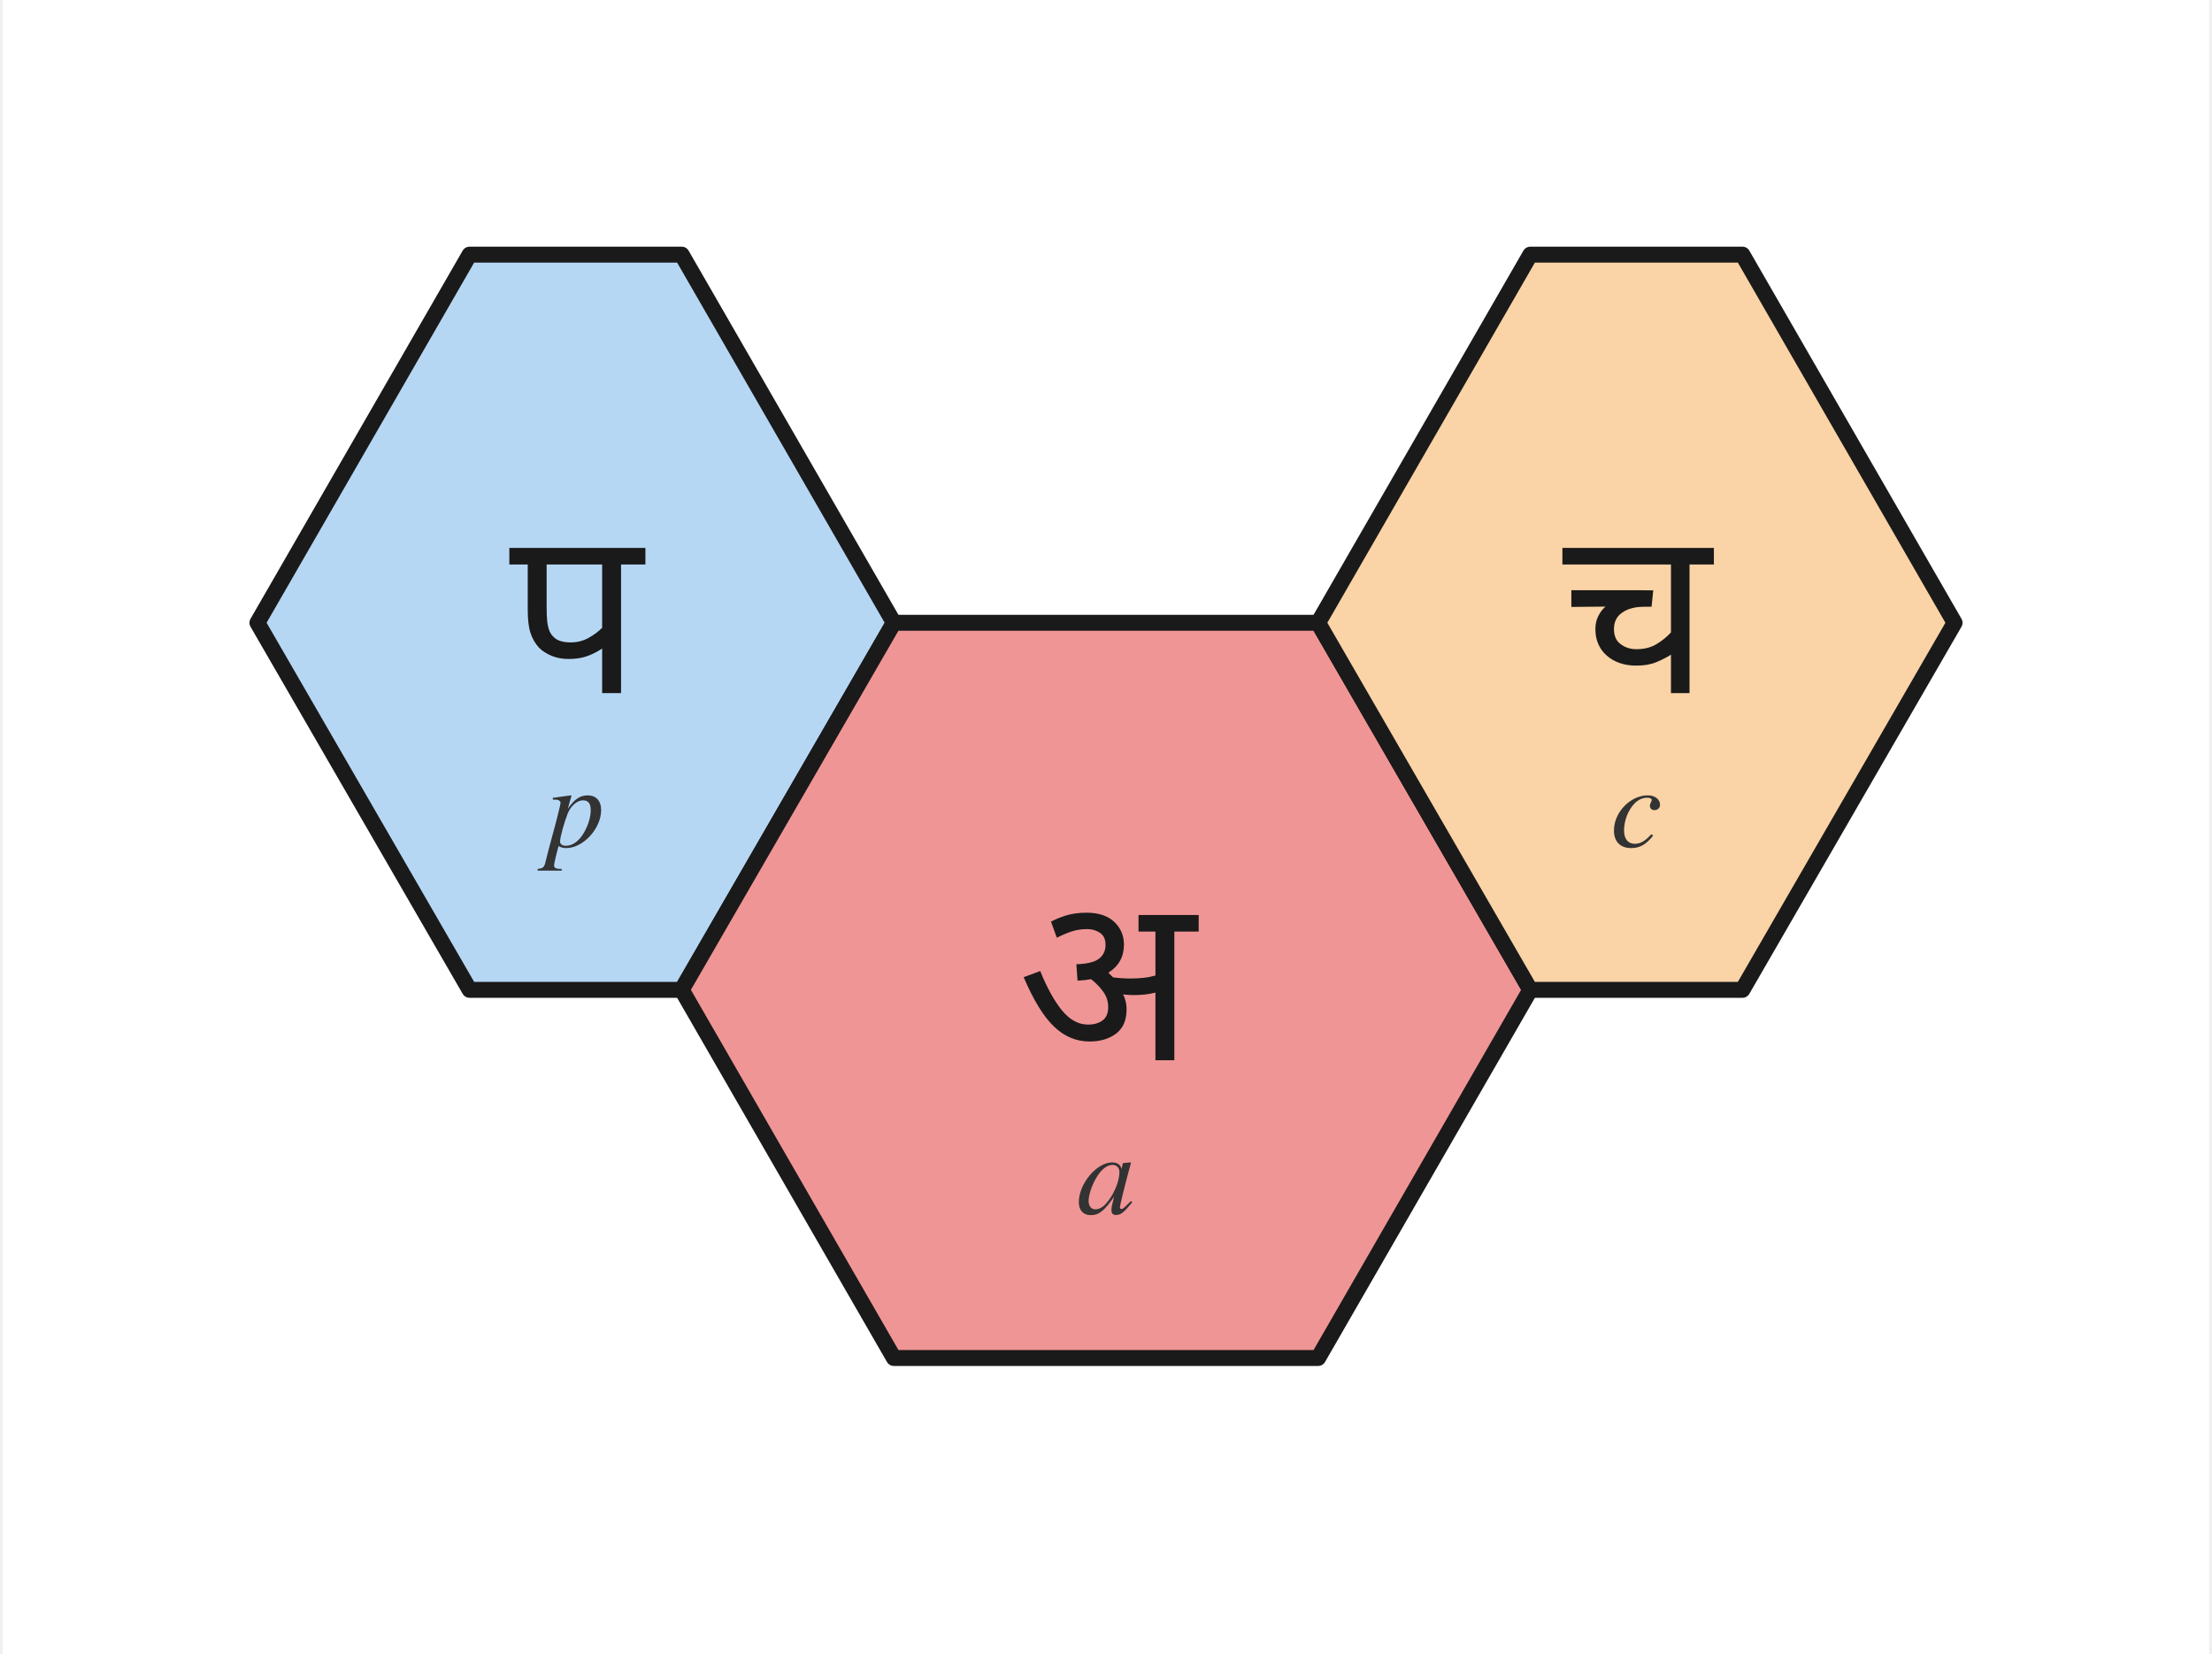
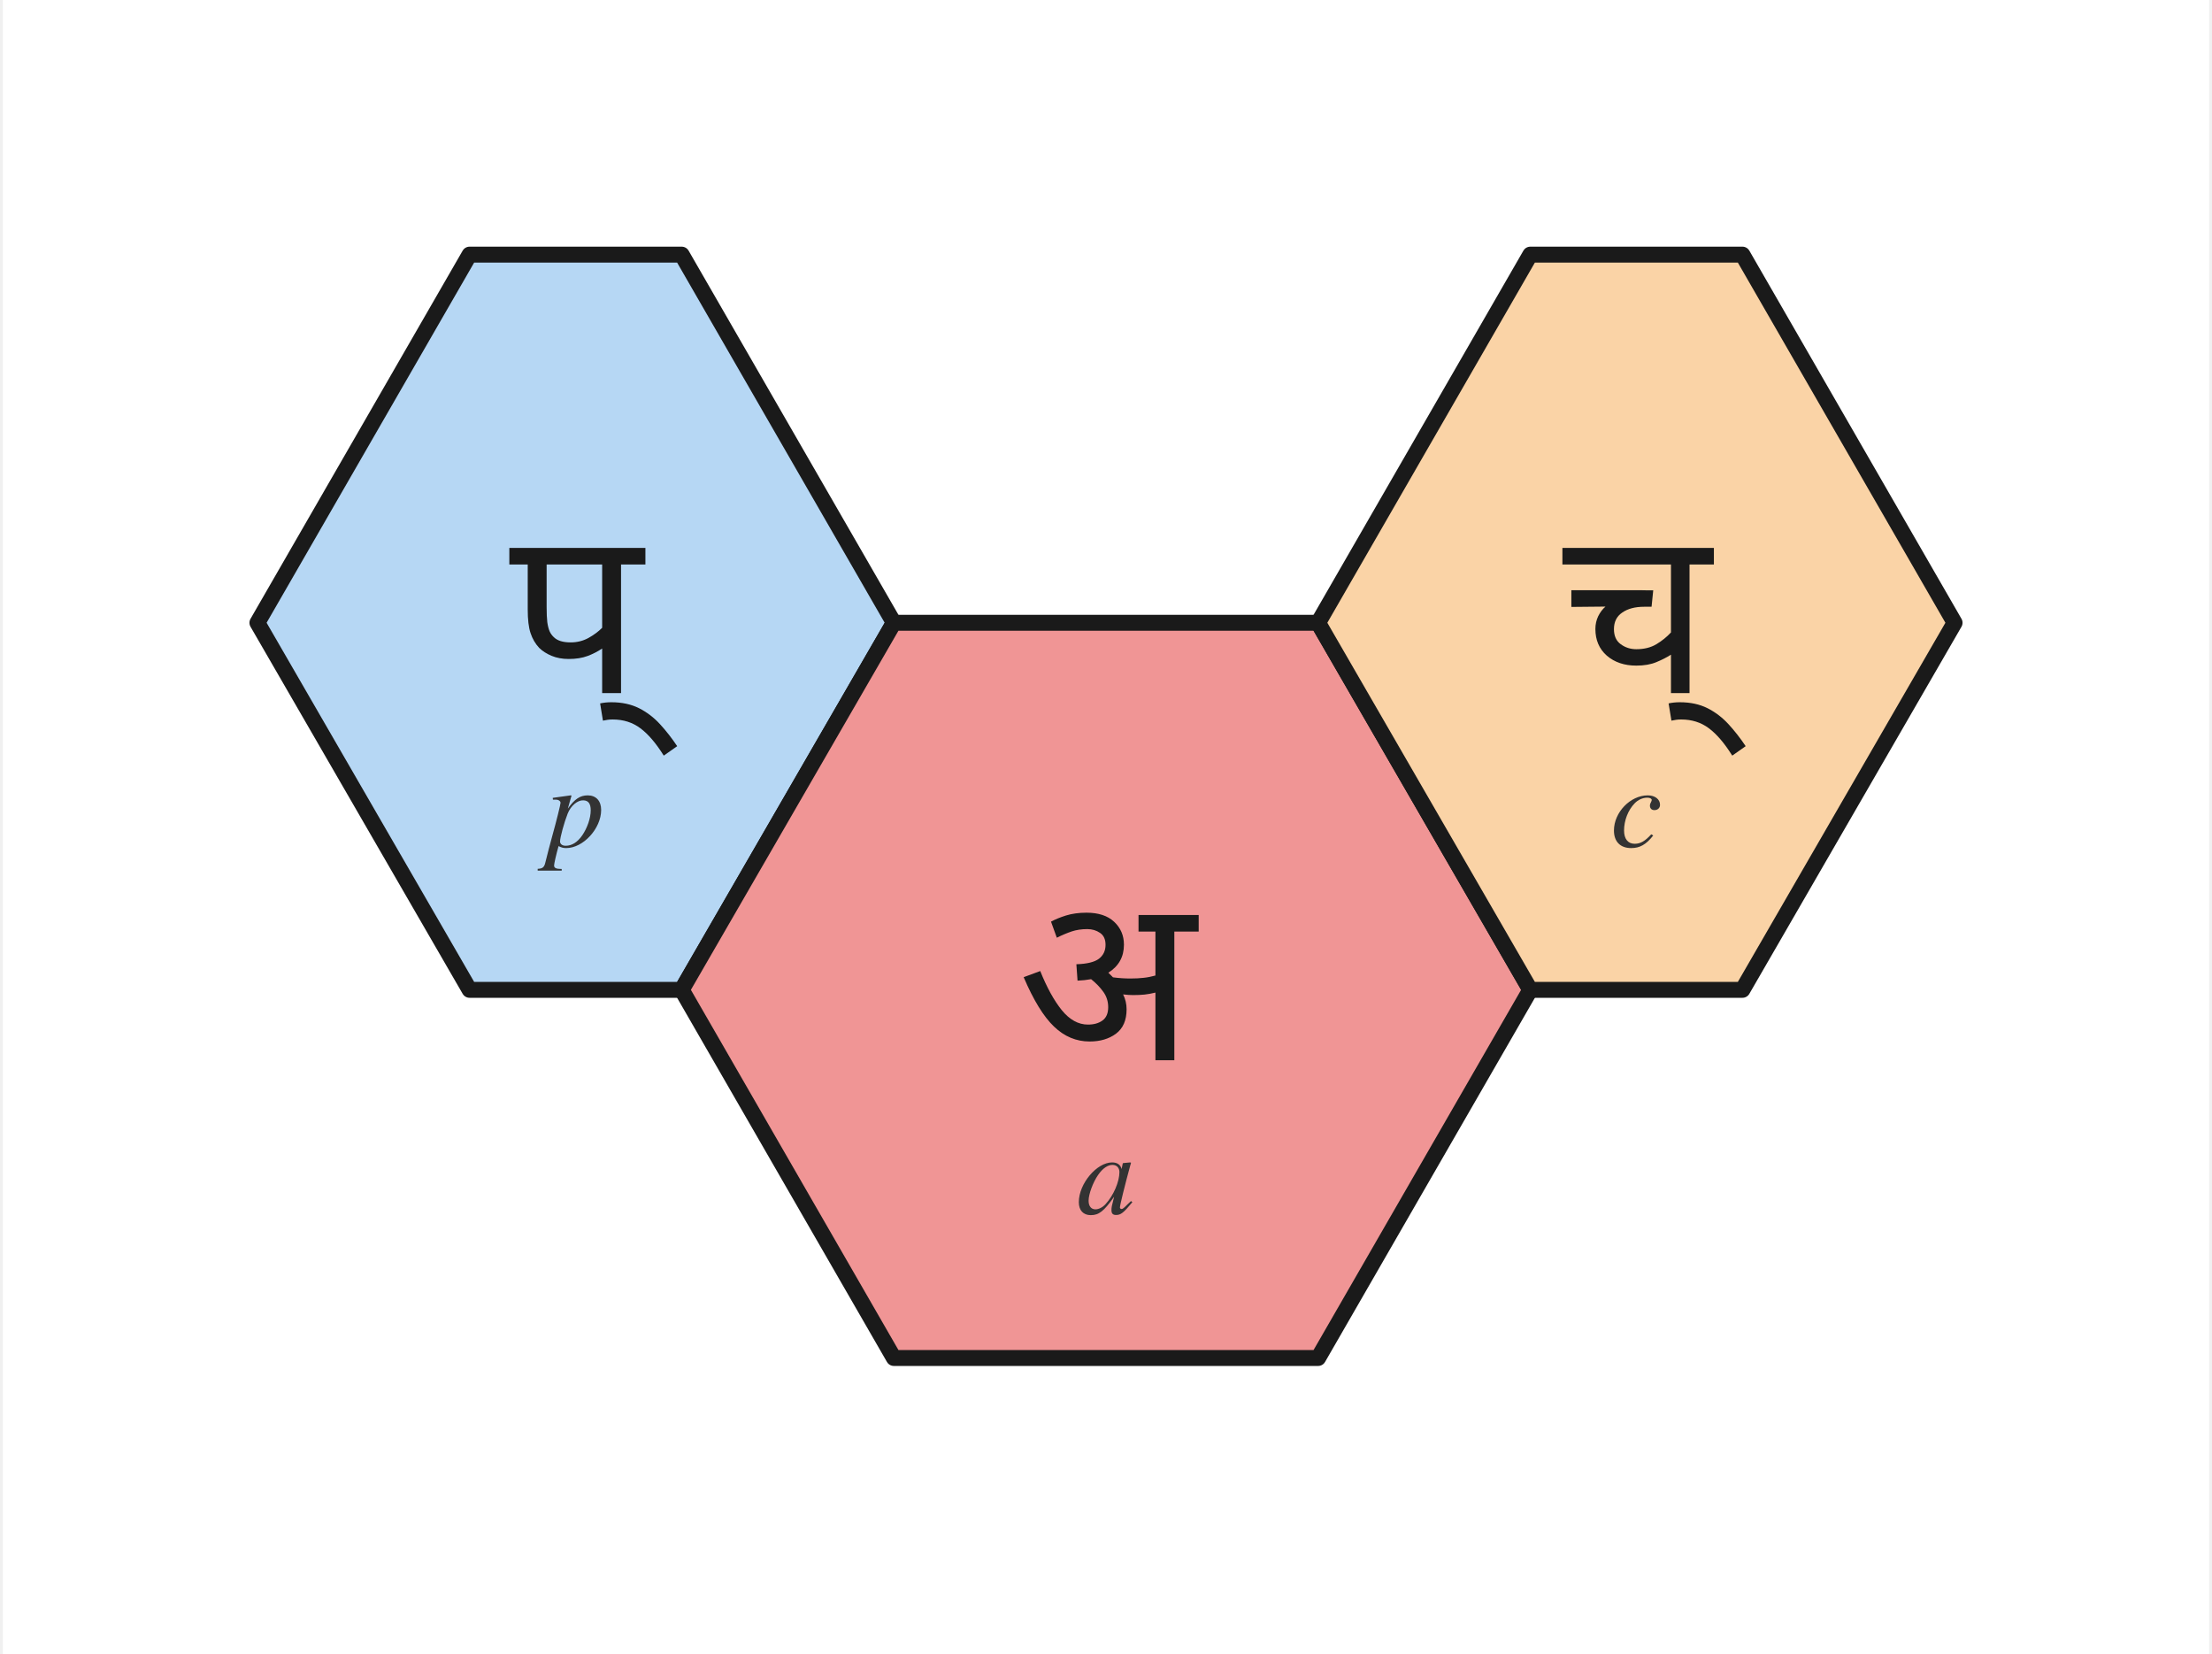
<svg xmlns="http://www.w3.org/2000/svg" viewBox="-54.0 -76.0 208.0 155.9" width="416" height="311">
  <rect x="-54.0" y="-76.0" width="208.0" height="155.9" fill="white" />
  <polygon points="-10.0,-52.0 10.0,-52.0 30.0,-17.3 10.0,17.3 -10.0,17.3 -30.0,-17.3" fill="#b6d7f4" stroke="#1a1a1a" stroke-width="1.5" stroke-linejoin="round" />
-   <text x="0.0" y="-18.3" font-family="Noto Sans Devanagari, Kohinoor Devanagari, Devanagari MT, Arial Unicode MS, sans-serif" font-size="22" font-weight="500" text-anchor="middle" dominant-baseline="middle" fill="#1a1a1a">प</text>
+   <text x="0.0" y="-18.3" font-family="Noto Sans Devanagari, Kohinoor Devanagari, Devanagari MT, Arial Unicode MS, sans-serif" font-size="22" font-weight="500" text-anchor="middle" dominant-baseline="middle" fill="#1a1a1a">प्</text>
  <text x="0.0" y="0.7" font-family="Charter, Georgia, Times, serif" font-size="11" font-style="italic" text-anchor="middle" dominant-baseline="middle" fill="#333">p</text>
  <polygon points="30.0,-17.3 70.0,-17.3 90.0,17.3 70.0,52.0 30.0,52.0 10.0,17.3" fill="#f09595" stroke="#1a1a1a" stroke-width="1.5" stroke-linejoin="round" />
  <text x="50.0" y="16.3" font-family="Noto Sans Devanagari, Kohinoor Devanagari, Devanagari MT, Arial Unicode MS, sans-serif" font-size="22" font-weight="500" text-anchor="middle" dominant-baseline="middle" fill="#1a1a1a">अ</text>
  <text x="50.0" y="35.3" font-family="Charter, Georgia, Times, serif" font-size="11" font-style="italic" text-anchor="middle" dominant-baseline="middle" fill="#333">a</text>
  <polygon points="90.0,-52.0 110.0,-52.0 130.0,-17.3 110.0,17.3 90.0,17.3 70.0,-17.3" fill="#fad3a6" stroke="#1a1a1a" stroke-width="1.5" stroke-linejoin="round" />
-   <text x="100.0" y="-18.3" font-family="Noto Sans Devanagari, Kohinoor Devanagari, Devanagari MT, Arial Unicode MS, sans-serif" font-size="22" font-weight="500" text-anchor="middle" dominant-baseline="middle" fill="#1a1a1a">च</text>
+   <text x="100.0" y="-18.3" font-family="Noto Sans Devanagari, Kohinoor Devanagari, Devanagari MT, Arial Unicode MS, sans-serif" font-size="22" font-weight="500" text-anchor="middle" dominant-baseline="middle" fill="#1a1a1a">च्</text>
  <text x="100.0" y="0.7" font-family="Charter, Georgia, Times, serif" font-size="11" font-style="italic" text-anchor="middle" dominant-baseline="middle" fill="#333">c</text>
</svg>
